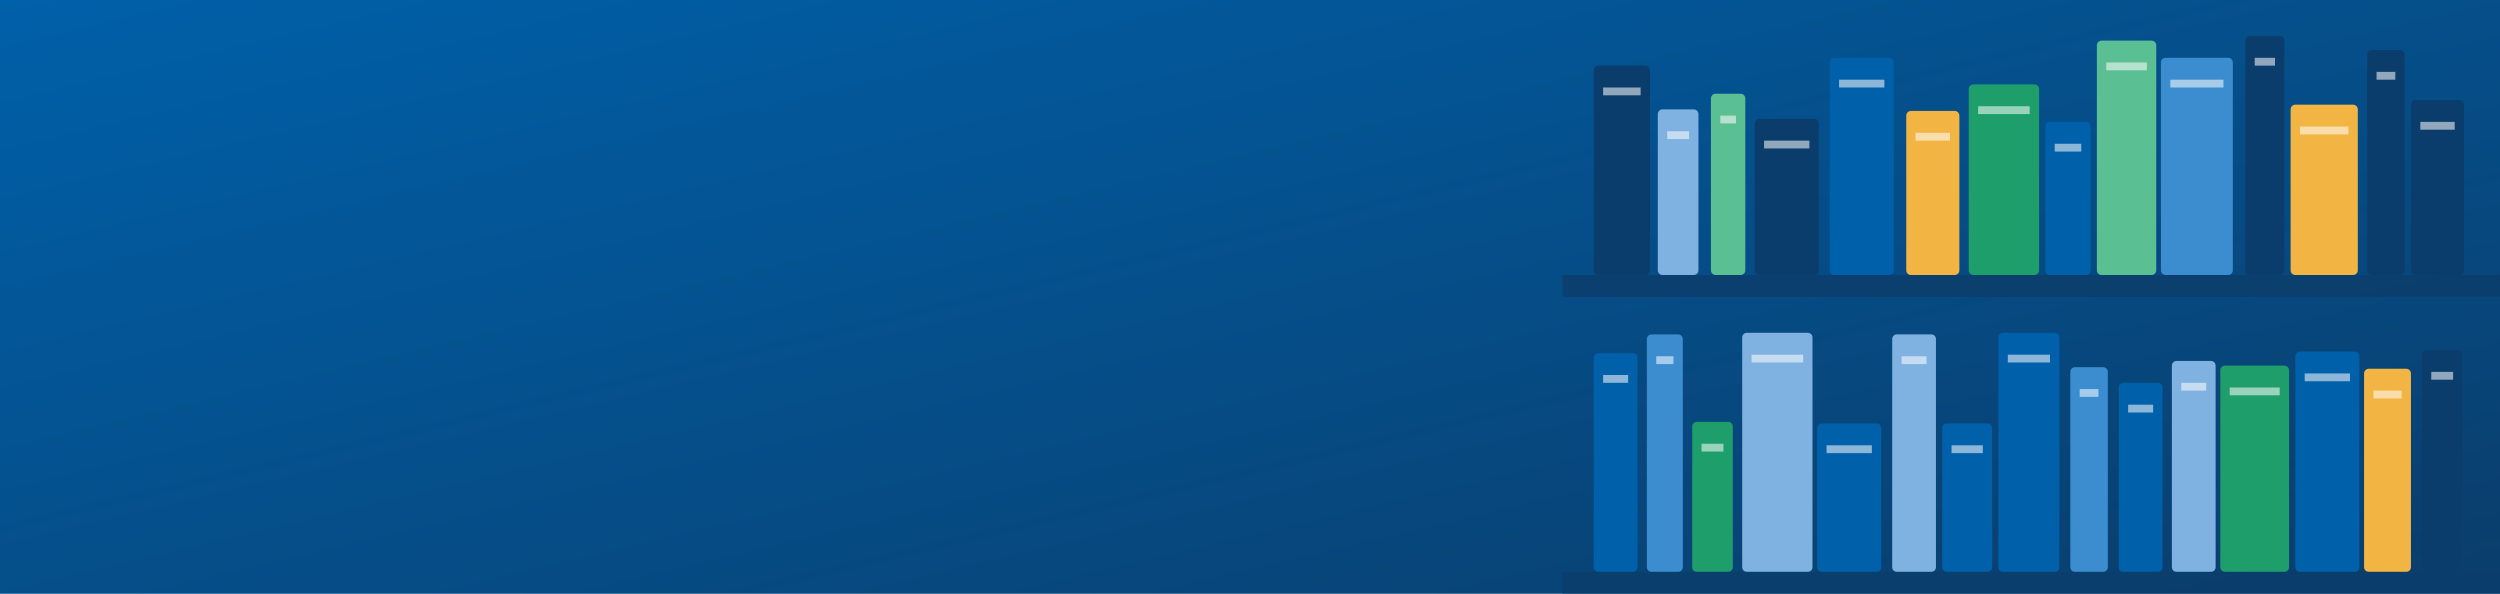
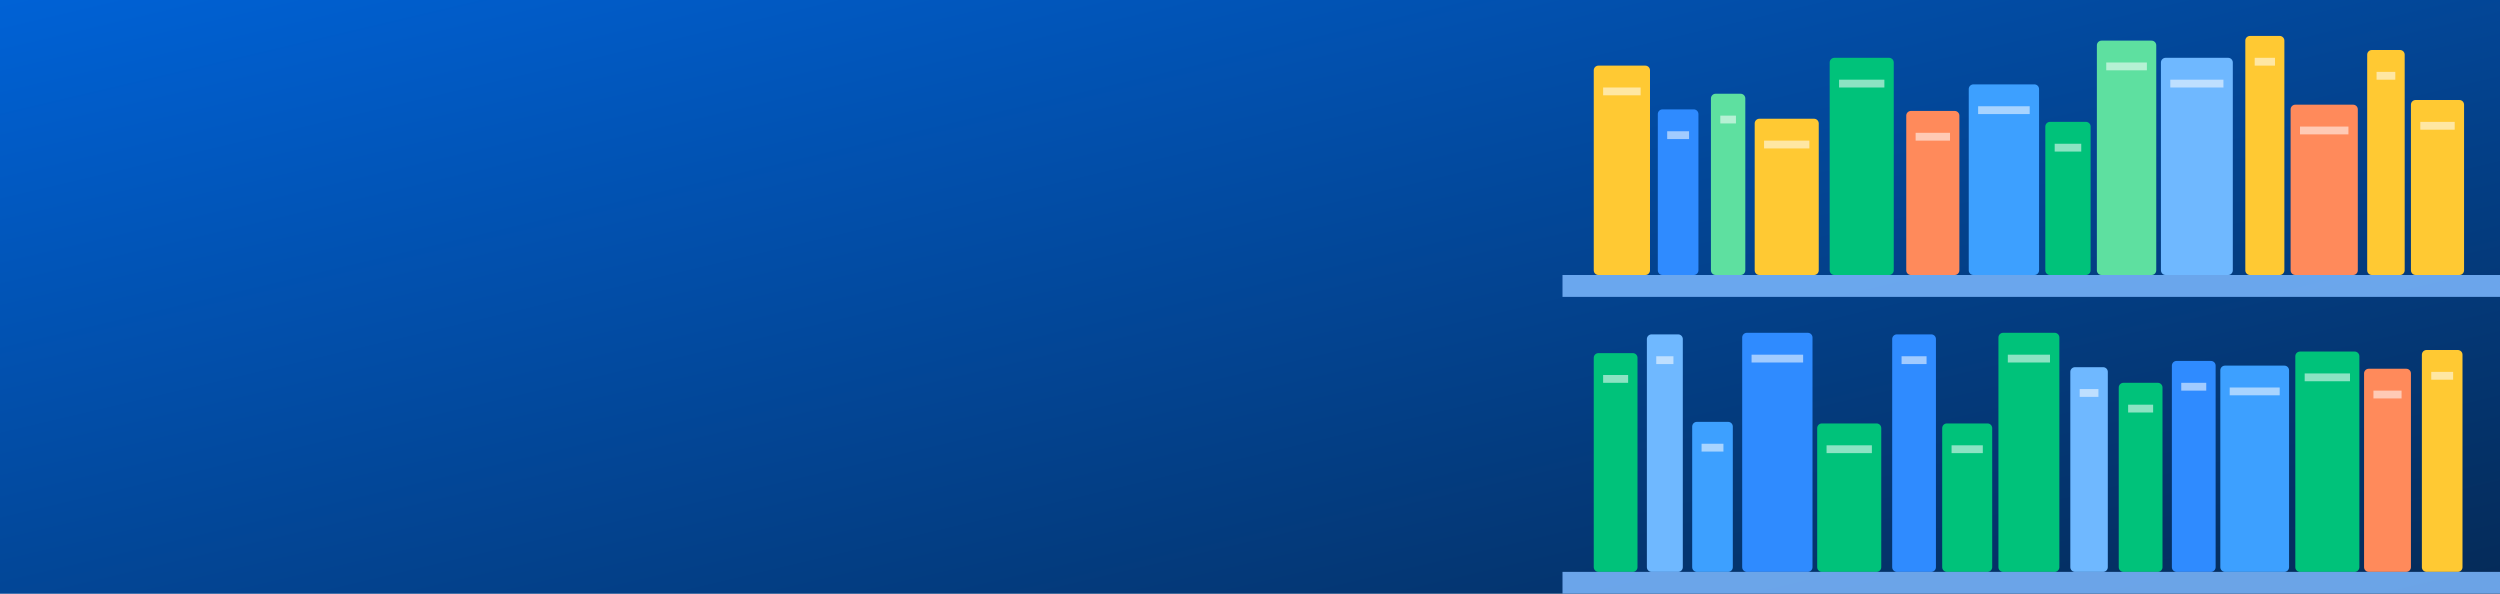
<svg xmlns="http://www.w3.org/2000/svg" viewBox="0 0 1600 380" preserveAspectRatio="xMidYMid slice">
  <defs>
    <linearGradient id="g" x1="0" y1="0" x2="1" y2="1">
-       <stop offset="0" stop-color="#0060A9" />
-       <stop offset="1" stop-color="#0A3D6B" />
+       <stop offset="0" stop-color="#0062D6" />
+       <stop offset="1" stop-color="#052A57" />
    </linearGradient>
  </defs>
  <rect width="1600" height="380" fill="url(#g)" />
-   <rect x="1020" y="42.0" width="36" height="134" rx="3" fill="#0A3D6B" />
+   <rect x="1020" y="42.0" width="36" height="134" rx="3" fill="#FFC933" />
  <rect x="1026" y="56.0" width="24" height="5" fill="#fff" opacity=".55" />
-   <rect x="1061" y="70.0" width="26" height="106" rx="3" fill="#7FB2E0" />
+   <rect x="1061" y="70.0" width="26" height="106" rx="3" fill="#2F8BFF" />
  <rect x="1067" y="84.0" width="14" height="5" fill="#fff" opacity=".55" />
-   <rect x="1095" y="60.0" width="22" height="116" rx="3" fill="#5BBF94" />
+   <rect x="1095" y="60.0" width="22" height="116" rx="3" fill="#5EE0A0" />
  <rect x="1101" y="74.0" width="10" height="5" fill="#fff" opacity=".55" />
-   <rect x="1123" y="76.0" width="41" height="100" rx="3" fill="#0A3D6B" />
+   <rect x="1123" y="76.0" width="41" height="100" rx="3" fill="#FFC933" />
  <rect x="1129" y="90.0" width="29" height="5" fill="#fff" opacity=".55" />
-   <rect x="1171" y="37.0" width="41" height="139" rx="3" fill="#0060A9" />
+   <rect x="1171" y="37.0" width="41" height="139" rx="3" fill="#00C27A" />
  <rect x="1177" y="51.0" width="29" height="5" fill="#fff" opacity=".55" />
-   <rect x="1220" y="71.0" width="34" height="105" rx="3" fill="#F2B544" />
+   <rect x="1220" y="71.0" width="34" height="105" rx="3" fill="#FF8A5B" />
  <rect x="1226" y="85.0" width="22" height="5" fill="#fff" opacity=".55" />
-   <rect x="1260" y="54.0" width="45" height="122" rx="3" fill="#1E9E6A" />
+   <rect x="1260" y="54.0" width="45" height="122" rx="3" fill="#3DA0FF" />
  <rect x="1266" y="68.0" width="33" height="5" fill="#fff" opacity=".55" />
-   <rect x="1309" y="78.0" width="29" height="98" rx="3" fill="#0060A9" />
+   <rect x="1309" y="78.0" width="29" height="98" rx="3" fill="#00C27A" />
  <rect x="1315" y="92.0" width="17" height="5" fill="#fff" opacity=".55" />
-   <rect x="1342" y="26.0" width="38" height="150" rx="3" fill="#5BBF94" />
+   <rect x="1342" y="26.0" width="38" height="150" rx="3" fill="#5EE0A0" />
  <rect x="1348" y="40.0" width="26" height="5" fill="#fff" opacity=".55" />
-   <rect x="1383" y="37.0" width="46" height="139" rx="3" fill="#3C8DD0" />
+   <rect x="1383" y="37.0" width="46" height="139" rx="3" fill="#6FB8FF" />
  <rect x="1389" y="51.0" width="34" height="5" fill="#fff" opacity=".55" />
-   <rect x="1437" y="23.0" width="25" height="153" rx="3" fill="#0A3D6B" />
+   <rect x="1437" y="23.0" width="25" height="153" rx="3" fill="#FFC933" />
  <rect x="1443" y="37.0" width="13" height="5" fill="#fff" opacity=".55" />
-   <rect x="1466" y="67.0" width="43" height="109" rx="3" fill="#F2B544" />
+   <rect x="1466" y="67.0" width="43" height="109" rx="3" fill="#FF8A5B" />
  <rect x="1472" y="81.0" width="31" height="5" fill="#fff" opacity=".55" />
-   <rect x="1515" y="32.0" width="24" height="144" rx="3" fill="#0A3D6B" />
+   <rect x="1515" y="32.0" width="24" height="144" rx="3" fill="#FFC933" />
  <rect x="1521" y="46.0" width="12" height="5" fill="#fff" opacity=".55" />
-   <rect x="1543" y="64.0" width="34" height="112" rx="3" fill="#0A3D6B" />
+   <rect x="1543" y="64.0" width="34" height="112" rx="3" fill="#FFC933" />
  <rect x="1549" y="78.0" width="22" height="5" fill="#fff" opacity=".55" />
-   <rect x="1000" y="176.0" width="600" height="14" fill="#0A3D6B" opacity=".85" />
-   <rect x="1020" y="226.0" width="28" height="140" rx="3" fill="#0060A9" />
+   <rect x="1000" y="176.0" width="600" height="14" fill="#7DB8FF" opacity=".85" />
+   <rect x="1020" y="226.0" width="28" height="140" rx="3" fill="#00C27A" />
  <rect x="1026" y="240.0" width="16" height="5" fill="#fff" opacity=".55" />
-   <rect x="1054" y="214.0" width="23" height="152" rx="3" fill="#3C8DD0" />
+   <rect x="1054" y="214.0" width="23" height="152" rx="3" fill="#6FB8FF" />
  <rect x="1060" y="228.0" width="11" height="5" fill="#fff" opacity=".55" />
-   <rect x="1083" y="270.0" width="26" height="96" rx="3" fill="#1E9E6A" />
+   <rect x="1083" y="270.0" width="26" height="96" rx="3" fill="#3DA0FF" />
  <rect x="1089" y="284.0" width="14" height="5" fill="#fff" opacity=".55" />
-   <rect x="1115" y="213.0" width="45" height="153" rx="3" fill="#7FB2E0" />
+   <rect x="1115" y="213.0" width="45" height="153" rx="3" fill="#2F8BFF" />
  <rect x="1121" y="227.0" width="33" height="5" fill="#fff" opacity=".55" />
-   <rect x="1163" y="271.0" width="41" height="95" rx="3" fill="#0060A9" />
+   <rect x="1163" y="271.0" width="41" height="95" rx="3" fill="#00C27A" />
  <rect x="1169" y="285.0" width="29" height="5" fill="#fff" opacity=".55" />
-   <rect x="1211" y="214.0" width="28" height="152" rx="3" fill="#7FB2E0" />
+   <rect x="1211" y="214.0" width="28" height="152" rx="3" fill="#2F8BFF" />
  <rect x="1217" y="228.0" width="16" height="5" fill="#fff" opacity=".55" />
-   <rect x="1243" y="271.0" width="32" height="95" rx="3" fill="#0060A9" />
+   <rect x="1243" y="271.0" width="32" height="95" rx="3" fill="#00C27A" />
  <rect x="1249" y="285.0" width="20" height="5" fill="#fff" opacity=".55" />
-   <rect x="1279" y="213.0" width="39" height="153" rx="3" fill="#0060A9" />
+   <rect x="1279" y="213.0" width="39" height="153" rx="3" fill="#00C27A" />
  <rect x="1285" y="227.0" width="27" height="5" fill="#fff" opacity=".55" />
-   <rect x="1325" y="235.0" width="24" height="131" rx="3" fill="#3C8DD0" />
+   <rect x="1325" y="235.0" width="24" height="131" rx="3" fill="#6FB8FF" />
  <rect x="1331" y="249.0" width="12" height="5" fill="#fff" opacity=".55" />
-   <rect x="1356" y="245.0" width="28" height="121" rx="3" fill="#0060A9" />
+   <rect x="1356" y="245.0" width="28" height="121" rx="3" fill="#00C27A" />
  <rect x="1362" y="259.0" width="16" height="5" fill="#fff" opacity=".55" />
-   <rect x="1390" y="231.0" width="28" height="135" rx="3" fill="#7FB2E0" />
+   <rect x="1390" y="231.0" width="28" height="135" rx="3" fill="#2F8BFF" />
  <rect x="1396" y="245.0" width="16" height="5" fill="#fff" opacity=".55" />
-   <rect x="1421" y="234.0" width="44" height="132" rx="3" fill="#1E9E6A" />
+   <rect x="1421" y="234.0" width="44" height="132" rx="3" fill="#3DA0FF" />
  <rect x="1427" y="248.0" width="32" height="5" fill="#fff" opacity=".55" />
-   <rect x="1469" y="225.0" width="41" height="141" rx="3" fill="#0060A9" />
+   <rect x="1469" y="225.0" width="41" height="141" rx="3" fill="#00C27A" />
  <rect x="1475" y="239.0" width="29" height="5" fill="#fff" opacity=".55" />
-   <rect x="1513" y="236.0" width="30" height="130" rx="3" fill="#F2B544" />
+   <rect x="1513" y="236.0" width="30" height="130" rx="3" fill="#FF8A5B" />
  <rect x="1519" y="250.0" width="18" height="5" fill="#fff" opacity=".55" />
-   <rect x="1550" y="224.0" width="26" height="142" rx="3" fill="#0A3D6B" />
+   <rect x="1550" y="224.0" width="26" height="142" rx="3" fill="#FFC933" />
  <rect x="1556" y="238.0" width="14" height="5" fill="#fff" opacity=".55" />
-   <rect x="1000" y="366.0" width="600" height="14" fill="#0A3D6B" opacity=".85" />
+   <rect x="1000" y="366.0" width="600" height="14" fill="#7DB8FF" opacity=".85" />
</svg>
